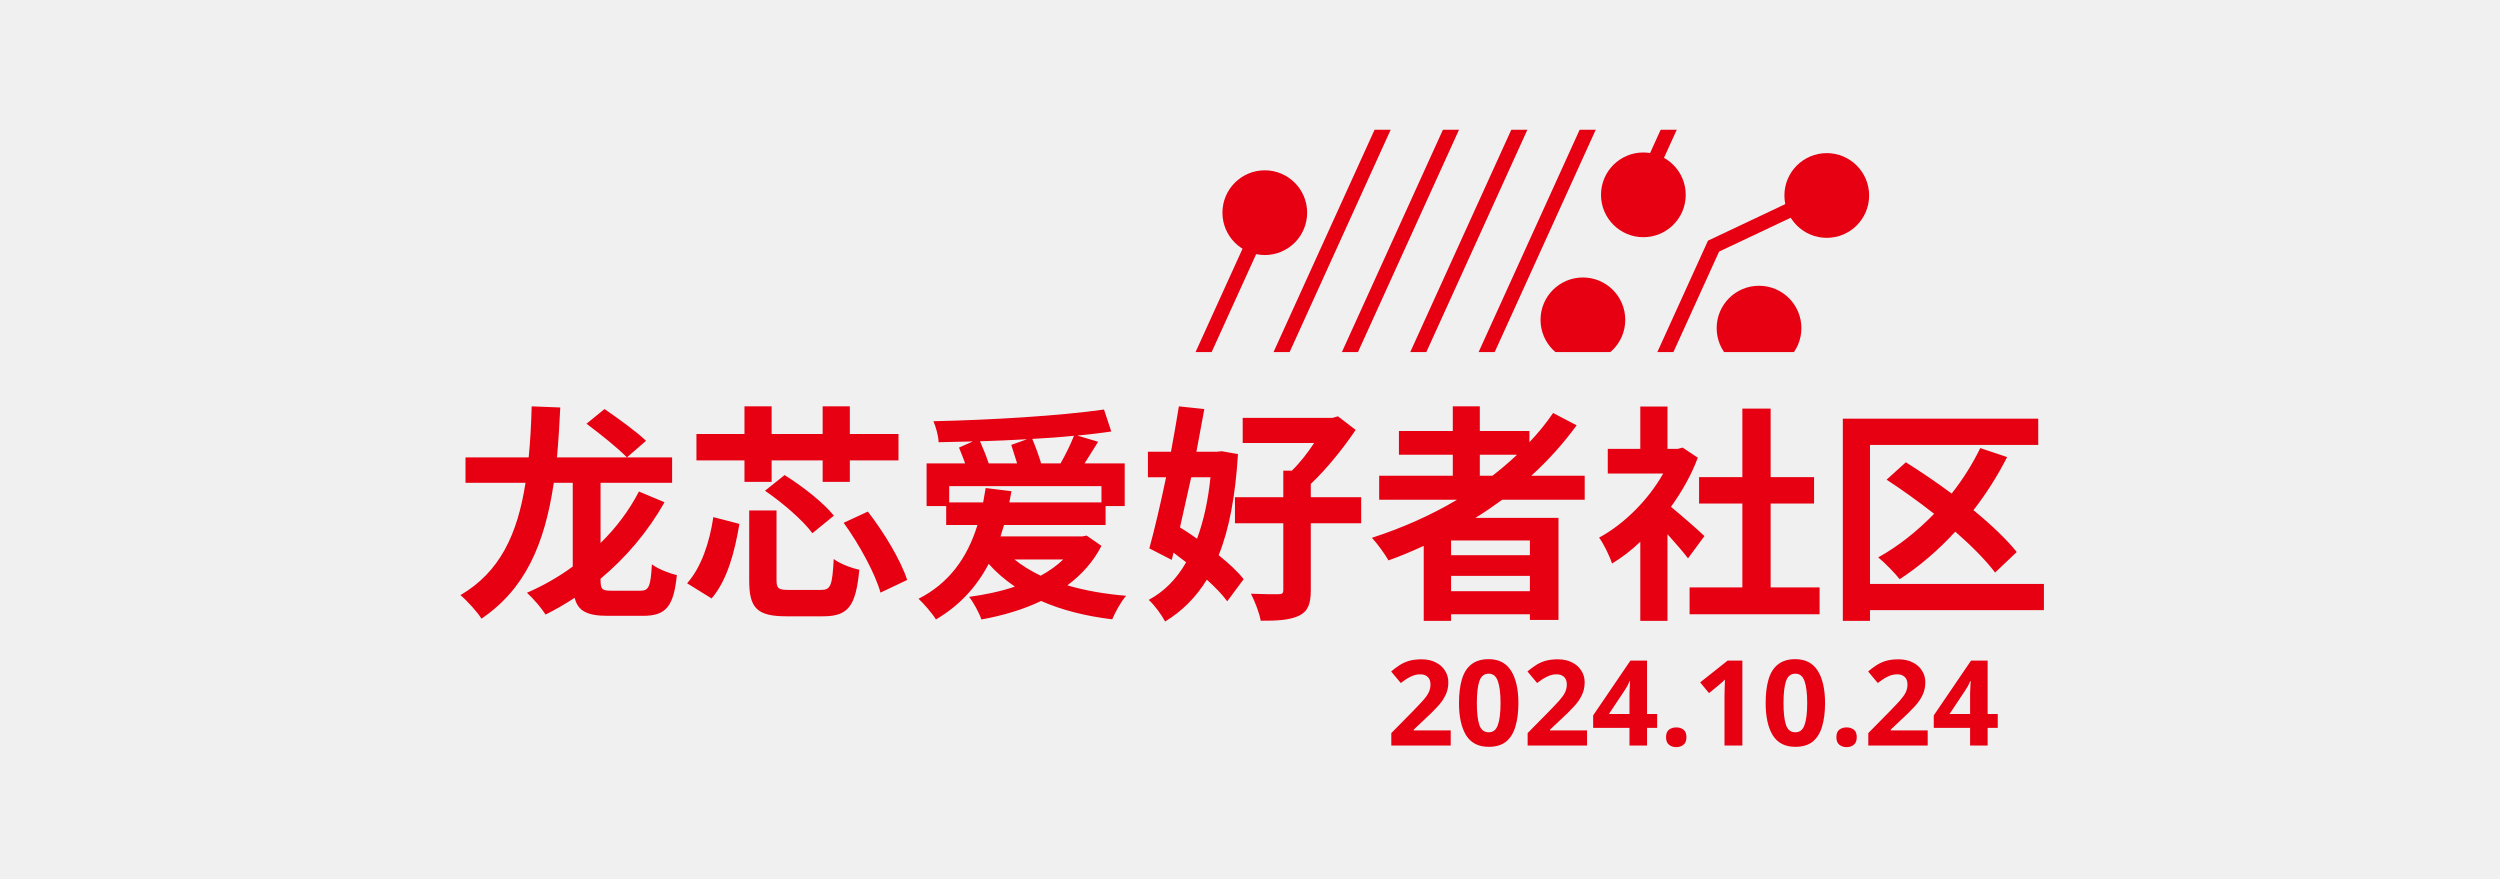
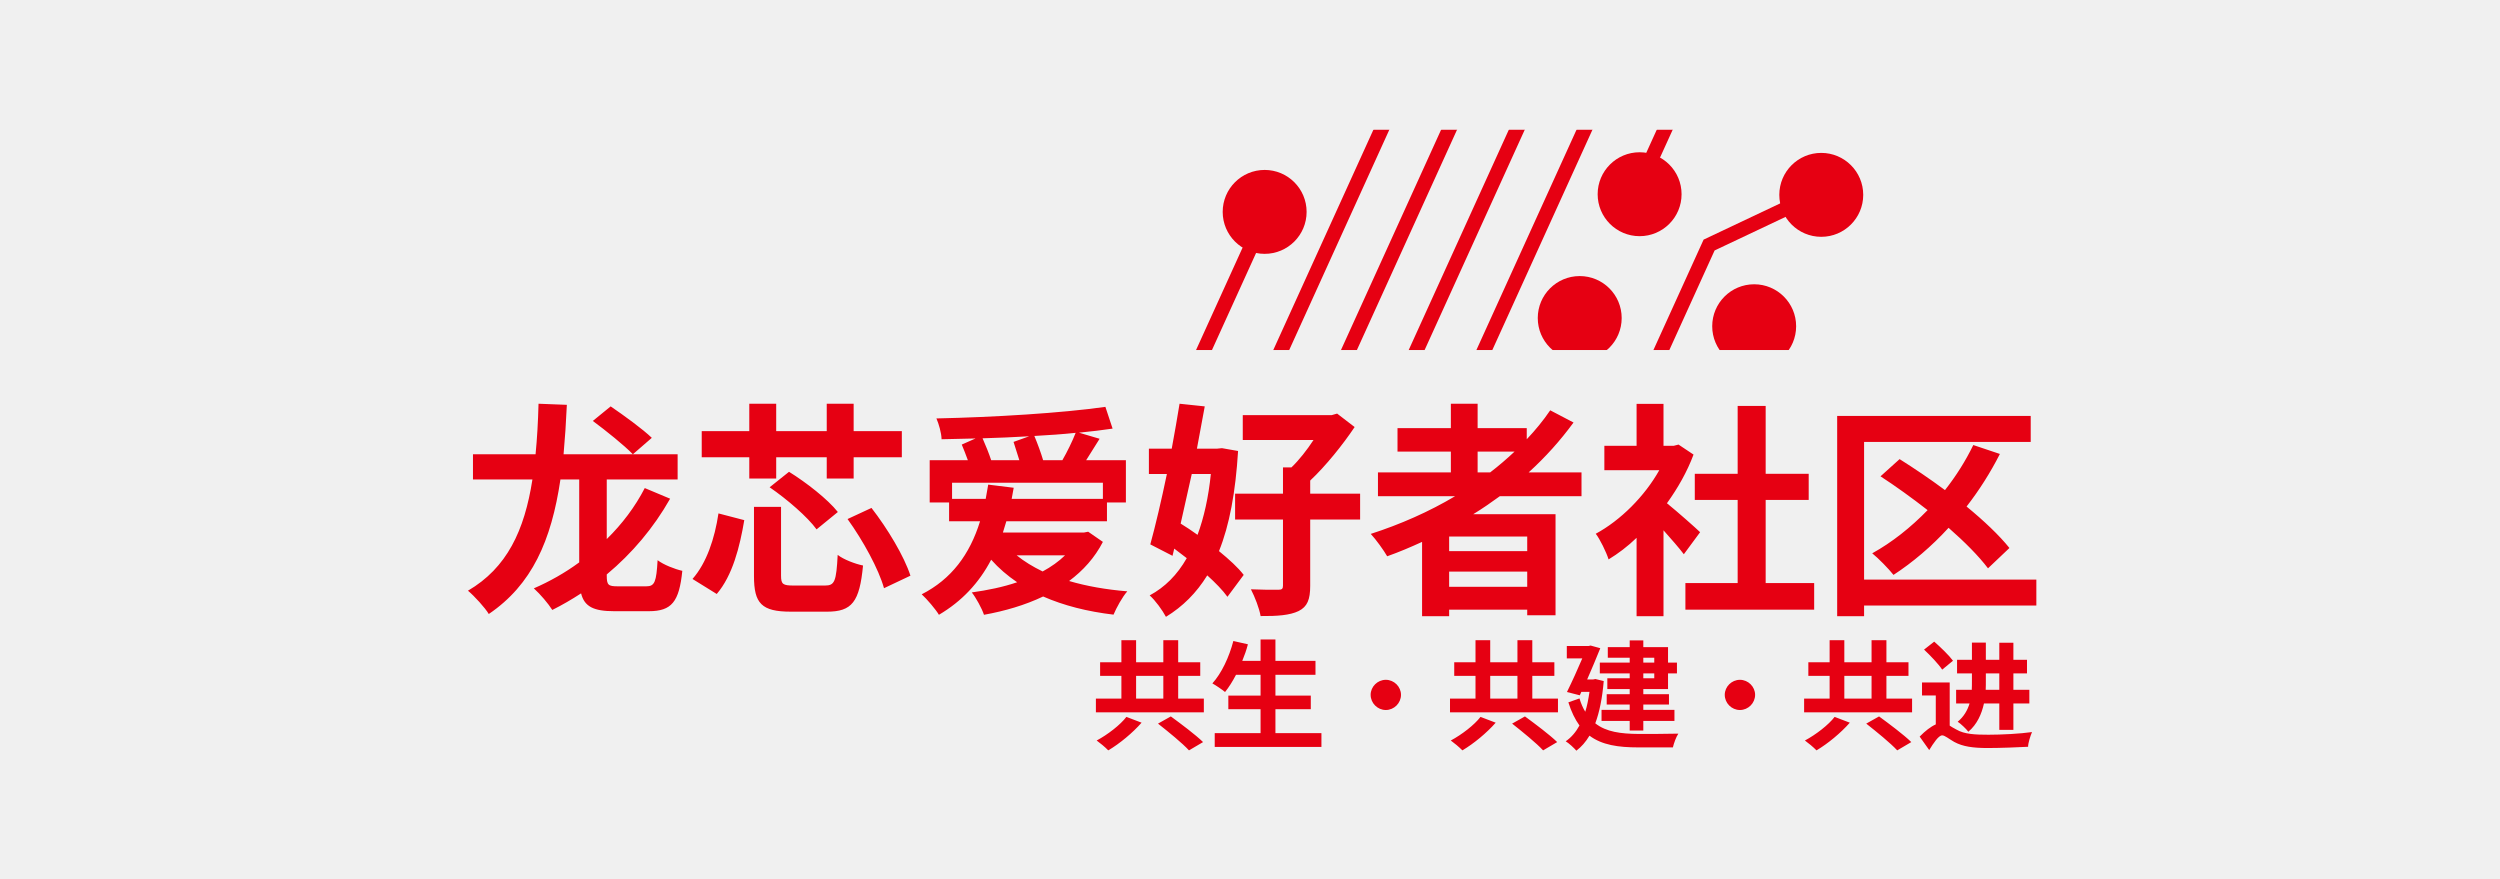
<svg xmlns="http://www.w3.org/2000/svg" width="1024" height="360" viewBox="0 0 270.933 95.25" version="1.1" id="svg1" xml:space="preserve">
  <defs id="defs1">
    <rect x="138.829" y="384.296" width="736.399" height="396.368" id="rect62" />
    <filter id="mask-powermask-path-effect79_inverse" style="color-interpolation-filters:sRGB" height="100" width="100" x="-50" y="-50">
      <feColorMatrix id="mask-powermask-path-effect79_primitive1" values="1" type="saturate" result="fbSourceGraphic" />
      <feColorMatrix id="mask-powermask-path-effect79_primitive2" values="-1 0 0 0 1 0 -1 0 0 1 0 0 -1 0 1 0 0 0 1 0 " in="fbSourceGraphic" />
    </filter>
    <mask maskUnits="userSpaceOnUse" id="mask131">
      <g id="g143">
        <path style="fill:none;fill-opacity:1;stroke:#ffffff;stroke-width:1.587;stroke-linecap:square;stroke-dasharray:none;stroke-opacity:1" d="M 202.101,-30.425 174.448,30.416" id="path131" />
        <g id="g142" transform="translate(-3.011407,-44.41825)">
          <path style="fill:none;fill-opacity:1;stroke:#ffffff;stroke-width:1.587;stroke-linecap:square;stroke-dasharray:none;stroke-opacity:1" d="M 136.624,77.873 112.918,130.03" id="path132" />
          <g id="g134" transform="translate(45.07684,-61.33571)" style="stroke:#ffffff;stroke-opacity:1">
            <path style="fill:none;fill-opacity:1;stroke:#ffffff;stroke-width:1.587;stroke-linecap:square;stroke-dasharray:none;stroke-opacity:1" d="m 132.113,101.148 -25.026,55.062 12.465,33.237" id="path133" />
            <path style="fill:none;fill-opacity:1;stroke:#ffffff;stroke-width:1.587;stroke-linecap:square;stroke-dasharray:none;stroke-opacity:1" d="m 139.521,101.148 -25.026,55.062 12.465,33.237" id="path134" />
          </g>
          <path style="fill:none;fill-opacity:1;stroke:#ffffff;stroke-width:1.587;stroke-linecap:square;stroke-dasharray:none;stroke-opacity:1" d="m 162.373,39.812 -25.026,55.062 12.465,33.237" id="path135" />
          <path style="fill:none;fill-opacity:1;stroke:#ffffff;stroke-width:1.587;stroke-linecap:square;stroke-dasharray:none;stroke-opacity:1" d="m 169.781,39.812 -25.026,55.062 12.465,33.237" id="path136" />
          <path id="path137" style="fill:#ffffff;fill-opacity:1;stroke-width:1.826;stroke-linecap:square" d="m 141.616,76.475 a 4.591,4.591 0 0 1 -4.591,4.591 4.591,4.591 0 0 1 -4.591,-4.591 4.591,4.591 0 0 1 4.591,-4.591 4.591,4.591 0 0 1 4.591,4.591 z" />
          <path id="path138" style="fill:#ffffff;fill-opacity:1;stroke-width:1.826;stroke-linecap:square" d="m 195.178,88.986 a 4.591,4.591 0 0 1 -4.591,4.591 4.591,4.591 0 0 1 -4.591,-4.591 4.591,4.591 0 0 1 4.591,-4.591 4.591,4.591 0 0 1 4.591,4.591 z" />
          <path id="path139" style="fill:#ffffff;fill-opacity:1;stroke-width:1.826;stroke-linecap:square" d="m 182.643,74.541 a 4.591,4.591 0 0 1 -4.591,4.591 4.591,4.591 0 0 1 -4.591,-4.591 4.591,4.591 0 0 1 4.591,-4.591 4.591,4.591 0 0 1 4.591,4.591 z" />
          <path id="path140" style="fill:#ffffff;fill-opacity:1;stroke-width:1.826;stroke-linecap:square" d="m 176.09,88.088 a 4.591,4.591 0 0 1 -4.591,4.591 4.591,4.591 0 0 1 -4.591,-4.591 4.591,4.591 0 0 1 4.591,-4.591 4.591,4.591 0 0 1 4.591,4.591 z" />
          <path id="path141" style="fill:#ffffff;fill-opacity:1;stroke-width:1.826;stroke-linecap:square" d="m 202.519,74.611 a 4.591,4.591 0 0 1 -4.591,4.591 4.591,4.591 0 0 1 -4.591,-4.591 4.591,4.591 0 0 1 4.591,-4.591 4.591,4.591 0 0 1 4.591,4.591 z" />
          <path style="fill:none;fill-opacity:1;stroke:#ffffff;stroke-width:1.587;stroke-linecap:square;stroke-dasharray:none;stroke-opacity:1" d="m 196.692,74.88 -11.036,5.221 -23.405,51.494" id="path142" />
        </g>
      </g>
    </mask>
    <filter id="mask-powermask-path-effect156_inverse" style="color-interpolation-filters:sRGB" height="100" width="100" x="-50" y="-50">
      <feColorMatrix id="mask-powermask-path-effect156_primitive1" values="1" type="saturate" result="fbSourceGraphic" />
      <feColorMatrix id="mask-powermask-path-effect156_primitive2" values="-1 0 0 0 1 0 -1 0 0 1 0 0 -1 0 1 0 0 0 1 0 " in="fbSourceGraphic" />
    </filter>
    <mask maskUnits="userSpaceOnUse" id="mask-powermask-path-effect167">
      <g id="g167">
        <path style="fill:none;fill-opacity:1;stroke:#808080;stroke-width:1.587;stroke-linecap:square;stroke-dasharray:none;stroke-opacity:1" d="m 213.355,130.252 -27.653,60.841" id="path156" />
        <path style="fill:none;fill-opacity:1;stroke:#808080;stroke-width:1.587;stroke-linecap:square;stroke-dasharray:none;stroke-opacity:1" d="m 144.867,194.132 -23.706,52.157" id="path157" />
        <path style="fill:none;fill-opacity:1;stroke:#808080;stroke-width:1.587;stroke-linecap:square;stroke-dasharray:none;stroke-opacity:1" d="M 185.433,156.071 160.406,211.134 172.871,244.37" id="path158" />
        <path style="fill:none;fill-opacity:1;stroke:#808080;stroke-width:1.587;stroke-linecap:square;stroke-dasharray:none;stroke-opacity:1" d="m 192.841,156.071 -25.026,55.062 12.465,33.237" id="path159" />
        <path style="fill:none;fill-opacity:1;stroke:#808080;stroke-width:1.587;stroke-linecap:square;stroke-dasharray:none;stroke-opacity:1" d="m 170.616,156.071 -25.026,55.062 12.465,33.237" id="path160" />
        <path style="fill:none;fill-opacity:1;stroke:#808080;stroke-width:1.587;stroke-linecap:square;stroke-dasharray:none;stroke-opacity:1" d="m 178.024,156.071 -25.026,55.062 12.465,33.237" id="path161" />
        <path id="path162" style="fill:#808080;fill-opacity:1;stroke-width:1.826;stroke-linecap:square" d="m 149.859,192.734 a 4.591,4.591 0 0 1 -4.591,4.591 4.591,4.591 0 0 1 -4.591,-4.591 4.591,4.591 0 0 1 4.591,-4.591 4.591,4.591 0 0 1 4.591,4.591 z" />
        <path id="path163" style="fill:#808080;fill-opacity:1;stroke-width:1.826;stroke-linecap:square" d="m 203.421,205.245 a 4.591,4.591 0 0 1 -4.591,4.591 4.591,4.591 0 0 1 -4.591,-4.591 4.591,4.591 0 0 1 4.591,-4.591 4.591,4.591 0 0 1 4.591,4.591 z" />
        <path id="path164" style="fill:#808080;fill-opacity:1;stroke-width:1.826;stroke-linecap:square" d="m 190.886,190.8 a 4.591,4.591 0 0 1 -4.591,4.591 4.591,4.591 0 0 1 -4.591,-4.591 4.591,4.591 0 0 1 4.591,-4.591 4.591,4.591 0 0 1 4.591,4.591 z" />
        <path id="path165" style="fill:#808080;fill-opacity:1;stroke-width:1.826;stroke-linecap:square" d="m 184.333,204.347 a 4.591,4.591 0 0 1 -4.591,4.591 4.591,4.591 0 0 1 -4.591,-4.591 4.591,4.591 0 0 1 4.591,-4.591 4.591,4.591 0 0 1 4.591,4.591 z" />
        <path id="path166" style="fill:#808080;fill-opacity:1;stroke-width:1.826;stroke-linecap:square" d="m 210.762,190.87 a 4.591,4.591 0 0 1 -4.591,4.591 4.591,4.591 0 0 1 -4.591,-4.591 4.591,4.591 0 0 1 4.591,-4.591 4.591,4.591 0 0 1 4.591,4.591 z" />
        <path style="fill:none;fill-opacity:1;stroke:#808080;stroke-width:1.587;stroke-linecap:square;stroke-dasharray:none;stroke-opacity:1" d="m 204.934,191.138 -11.036,5.221 -23.405,51.494" id="path167" />
      </g>
    </mask>
    <mask maskUnits="userSpaceOnUse" id="mask131-2">
      <g id="g143-5">
        <path style="fill:none;fill-opacity:1;stroke:#ffffff;stroke-width:1.587;stroke-linecap:square;stroke-dasharray:none;stroke-opacity:1" d="M 202.101,-30.425 174.448,30.416" id="path131-4" />
        <g id="g142-0" transform="translate(-3.011407,-44.41825)">
          <path style="fill:none;fill-opacity:1;stroke:#ffffff;stroke-width:1.587;stroke-linecap:square;stroke-dasharray:none;stroke-opacity:1" d="M 136.624,77.873 112.918,130.03" id="path132-5" />
          <g id="g134-9" transform="translate(45.07684,-61.33571)" style="stroke:#ffffff;stroke-opacity:1">
            <path style="fill:none;fill-opacity:1;stroke:#ffffff;stroke-width:1.587;stroke-linecap:square;stroke-dasharray:none;stroke-opacity:1" d="m 132.113,101.148 -25.026,55.062 12.465,33.237" id="path133-4" />
            <path style="fill:none;fill-opacity:1;stroke:#ffffff;stroke-width:1.587;stroke-linecap:square;stroke-dasharray:none;stroke-opacity:1" d="m 139.521,101.148 -25.026,55.062 12.465,33.237" id="path134-6" />
          </g>
          <path style="fill:none;fill-opacity:1;stroke:#ffffff;stroke-width:1.587;stroke-linecap:square;stroke-dasharray:none;stroke-opacity:1" d="m 162.373,39.812 -25.026,55.062 12.465,33.237" id="path135-9" />
          <path style="fill:none;fill-opacity:1;stroke:#ffffff;stroke-width:1.587;stroke-linecap:square;stroke-dasharray:none;stroke-opacity:1" d="m 169.781,39.812 -25.026,55.062 12.465,33.237" id="path136-2" />
          <path id="path137-2" style="fill:#ffffff;fill-opacity:1;stroke-width:1.826;stroke-linecap:square" d="m 141.616,76.475 a 4.591,4.591 0 0 1 -4.591,4.591 4.591,4.591 0 0 1 -4.591,-4.591 4.591,4.591 0 0 1 4.591,-4.591 4.591,4.591 0 0 1 4.591,4.591 z" />
          <path id="path138-4" style="fill:#ffffff;fill-opacity:1;stroke-width:1.826;stroke-linecap:square" d="m 195.178,88.986 a 4.591,4.591 0 0 1 -4.591,4.591 4.591,4.591 0 0 1 -4.591,-4.591 4.591,4.591 0 0 1 4.591,-4.591 4.591,4.591 0 0 1 4.591,4.591 z" />
          <path id="path139-7" style="fill:#ffffff;fill-opacity:1;stroke-width:1.826;stroke-linecap:square" d="m 182.643,74.541 a 4.591,4.591 0 0 1 -4.591,4.591 4.591,4.591 0 0 1 -4.591,-4.591 4.591,4.591 0 0 1 4.591,-4.591 4.591,4.591 0 0 1 4.591,4.591 z" />
          <path id="path140-7" style="fill:#ffffff;fill-opacity:1;stroke-width:1.826;stroke-linecap:square" d="m 176.09,88.088 a 4.591,4.591 0 0 1 -4.591,4.591 4.591,4.591 0 0 1 -4.591,-4.591 4.591,4.591 0 0 1 4.591,-4.591 4.591,4.591 0 0 1 4.591,4.591 z" />
          <path id="path141-5" style="fill:#ffffff;fill-opacity:1;stroke-width:1.826;stroke-linecap:square" d="m 202.519,74.611 a 4.591,4.591 0 0 1 -4.591,4.591 4.591,4.591 0 0 1 -4.591,-4.591 4.591,4.591 0 0 1 4.591,-4.591 4.591,4.591 0 0 1 4.591,4.591 z" />
          <path style="fill:none;fill-opacity:1;stroke:#ffffff;stroke-width:1.587;stroke-linecap:square;stroke-dasharray:none;stroke-opacity:1" d="m 196.692,74.88 -11.036,5.221 -23.405,51.494" id="path142-4" />
        </g>
      </g>
    </mask>
    <clipPath clipPathUnits="userSpaceOnUse" id="clipPath169">
      <rect style="display:block;fill:#ffffff;fill-opacity:1;stroke:none;stroke-width:1.355;stroke-linecap:round" id="rect169" width="190.5" height="48.646" x="34.892" y="47.185" />
    </clipPath>
    <clipPath clipPathUnits="userSpaceOnUse" id="clipPath169-7">
      <rect style="display:none;fill:#ffffff;fill-opacity:1;stroke:none;stroke-width:1.355;stroke-linecap:round" id="rect169-8" width="190.5" height="48.646" x="34.892" y="47.185" d="M 34.892,47.185 H 225.392 V 95.831 H 34.892 Z" />
      <path id="lpe_path-effect169" style="fill:#ffffff;fill-opacity:1;stroke:none;stroke-width:1.355;stroke-linecap:round" class="powerclip" d="m 104.907,18.07 h 102.194 V 92.177 H 104.907 Z M 34.892,47.185 V 95.831 H 225.392 V 47.185 Z" />
    </clipPath>
    <mask maskUnits="userSpaceOnUse" id="mask131-2-6">
      <g id="g143-5-8">
        <path style="fill:none;fill-opacity:1;stroke:#ffffff;stroke-width:1.587;stroke-linecap:square;stroke-dasharray:none;stroke-opacity:1" d="M 202.101,-30.425 174.448,30.416" id="path131-4-8" />
        <g id="g142-0-4" transform="translate(-3.011407,-44.41825)">
          <path style="fill:none;fill-opacity:1;stroke:#ffffff;stroke-width:1.587;stroke-linecap:square;stroke-dasharray:none;stroke-opacity:1" d="M 136.624,77.873 112.918,130.03" id="path132-5-3" />
          <g id="g134-9-1" transform="translate(45.07684,-61.33571)" style="stroke:#ffffff;stroke-opacity:1">
            <path style="fill:none;fill-opacity:1;stroke:#ffffff;stroke-width:1.587;stroke-linecap:square;stroke-dasharray:none;stroke-opacity:1" d="m 132.113,101.148 -25.026,55.062 12.465,33.237" id="path133-4-4" />
            <path style="fill:none;fill-opacity:1;stroke:#ffffff;stroke-width:1.587;stroke-linecap:square;stroke-dasharray:none;stroke-opacity:1" d="m 139.521,101.148 -25.026,55.062 12.465,33.237" id="path134-6-9" />
          </g>
          <path style="fill:none;fill-opacity:1;stroke:#ffffff;stroke-width:1.587;stroke-linecap:square;stroke-dasharray:none;stroke-opacity:1" d="m 162.373,39.812 -25.026,55.062 12.465,33.237" id="path135-9-2" />
          <path style="fill:none;fill-opacity:1;stroke:#ffffff;stroke-width:1.587;stroke-linecap:square;stroke-dasharray:none;stroke-opacity:1" d="m 169.781,39.812 -25.026,55.062 12.465,33.237" id="path136-2-0" />
          <path id="path137-2-6" style="fill:#ffffff;fill-opacity:1;stroke-width:1.826;stroke-linecap:square" d="m 141.616,76.475 a 4.591,4.591 0 0 1 -4.591,4.591 4.591,4.591 0 0 1 -4.591,-4.591 4.591,4.591 0 0 1 4.591,-4.591 4.591,4.591 0 0 1 4.591,4.591 z" />
          <path id="path138-4-8" style="fill:#ffffff;fill-opacity:1;stroke-width:1.826;stroke-linecap:square" d="m 195.178,88.986 a 4.591,4.591 0 0 1 -4.591,4.591 4.591,4.591 0 0 1 -4.591,-4.591 4.591,4.591 0 0 1 4.591,-4.591 4.591,4.591 0 0 1 4.591,4.591 z" />
          <path id="path139-7-9" style="fill:#ffffff;fill-opacity:1;stroke-width:1.826;stroke-linecap:square" d="m 182.643,74.541 a 4.591,4.591 0 0 1 -4.591,4.591 4.591,4.591 0 0 1 -4.591,-4.591 4.591,4.591 0 0 1 4.591,-4.591 4.591,4.591 0 0 1 4.591,4.591 z" />
          <path id="path140-7-2" style="fill:#ffffff;fill-opacity:1;stroke-width:1.826;stroke-linecap:square" d="m 176.09,88.088 a 4.591,4.591 0 0 1 -4.591,4.591 4.591,4.591 0 0 1 -4.591,-4.591 4.591,4.591 0 0 1 4.591,-4.591 4.591,4.591 0 0 1 4.591,4.591 z" />
          <path id="path141-5-6" style="fill:#ffffff;fill-opacity:1;stroke-width:1.826;stroke-linecap:square" d="m 202.519,74.611 a 4.591,4.591 0 0 1 -4.591,4.591 4.591,4.591 0 0 1 -4.591,-4.591 4.591,4.591 0 0 1 4.591,-4.591 4.591,4.591 0 0 1 4.591,4.591 z" />
          <path style="fill:none;fill-opacity:1;stroke:#ffffff;stroke-width:1.587;stroke-linecap:square;stroke-dasharray:none;stroke-opacity:1" d="m 196.692,74.88 -11.036,5.221 -23.405,51.494" id="path142-4-6" />
        </g>
      </g>
    </mask>
    <clipPath clipPathUnits="userSpaceOnUse" id="clipath_lpe_path-effect169-4">
-       <rect style="display:none;fill:#ffffff;fill-opacity:1;stroke:none;stroke-width:1.355;stroke-linecap:round" id="rect1" width="190.5" height="48.646" x="34.892" y="47.185" d="M 34.892,47.185 H 225.392 V 95.831 H 34.892 Z" />
-       <path id="lpe_path-effect169-4" style="fill:#ffffff;fill-opacity:1;stroke:none;stroke-width:1.355;stroke-linecap:round" class="powerclip" d="m 104.907,18.07 h 102.194 V 92.177 H 104.907 Z M 34.892,47.185 V 95.831 H 225.392 V 47.185 Z" />
+       <rect style="display:block;fill:#ffffff;fill-opacity:1;stroke:none;stroke-width:1.355;stroke-linecap:round" id="rect1" width="190.5" height="48.646" x="34.892" y="47.185" />
+     </clipPath>
+     <clipPath clipPathUnits="userSpaceOnUse" id="clipPath169-75">
+       <rect style="display:none;fill:#ffffff;fill-opacity:1;stroke:none;stroke-width:1.355;stroke-linecap:round" id="rect169-3" width="190.5" height="48.646" x="34.892" y="47.185" d="M 34.892,47.185 H 225.392 V 95.831 H 34.892 Z" />
+       <path id="lpe_path-effect169-5" style="fill:#ffffff;fill-opacity:1;stroke:none;stroke-width:1.355;stroke-linecap:round" class="powerclip" d="m 104.907,18.07 h 102.194 V 92.177 H 104.907 Z M 34.892,47.185 V 95.831 H 225.392 V 47.185 Z" />
+     </clipPath>
+     <mask maskUnits="userSpaceOnUse" id="mask131-2-62">
+       <g id="g143-5-9">
+         <path style="fill:none;fill-opacity:1;stroke:#ffffff;stroke-width:1.587;stroke-linecap:square;stroke-dasharray:none;stroke-opacity:1" d="M 202.101,-30.425 174.448,30.416" id="path131-4-1" />
+         <g id="g142-0-2" transform="translate(-3.011407,-44.41825)">
+           <path style="fill:none;fill-opacity:1;stroke:#ffffff;stroke-width:1.587;stroke-linecap:square;stroke-dasharray:none;stroke-opacity:1" d="M 136.624,77.873 112.918,130.03" id="path132-5-7" />
+           <g id="g134-9-0" transform="translate(45.07684,-61.33571)" style="stroke:#ffffff;stroke-opacity:1">
+             <path style="fill:none;fill-opacity:1;stroke:#ffffff;stroke-width:1.587;stroke-linecap:square;stroke-dasharray:none;stroke-opacity:1" d="m 132.113,101.148 -25.026,55.062 12.465,33.237" id="path133-4-9" />
+             <path style="fill:none;fill-opacity:1;stroke:#ffffff;stroke-width:1.587;stroke-linecap:square;stroke-dasharray:none;stroke-opacity:1" d="m 139.521,101.148 -25.026,55.062 12.465,33.237" id="path134-6-3" />
+           </g>
+           <path style="fill:none;fill-opacity:1;stroke:#ffffff;stroke-width:1.587;stroke-linecap:square;stroke-dasharray:none;stroke-opacity:1" d="m 162.373,39.812 -25.026,55.062 12.465,33.237" id="path135-9-6" />
+           <path style="fill:none;fill-opacity:1;stroke:#ffffff;stroke-width:1.587;stroke-linecap:square;stroke-dasharray:none;stroke-opacity:1" d="m 169.781,39.812 -25.026,55.062 12.465,33.237" id="path136-2-06" />
+           <path id="path137-2-2" style="fill:#ffffff;fill-opacity:1;stroke-width:1.826;stroke-linecap:square" d="m 141.616,76.475 a 4.591,4.591 0 0 1 -4.591,4.591 4.591,4.591 0 0 1 -4.591,-4.591 4.591,4.591 0 0 1 4.591,-4.591 4.591,4.591 0 0 1 4.591,4.591 z" />
+           <path id="path138-4-6" style="fill:#ffffff;fill-opacity:1;stroke-width:1.826;stroke-linecap:square" d="m 195.178,88.986 a 4.591,4.591 0 0 1 -4.591,4.591 4.591,4.591 0 0 1 -4.591,-4.591 4.591,4.591 0 0 1 4.591,-4.591 4.591,4.591 0 0 1 4.591,4.591 z" />
+           <path id="path139-7-1" style="fill:#ffffff;fill-opacity:1;stroke-width:1.826;stroke-linecap:square" d="m 182.643,74.541 a 4.591,4.591 0 0 1 -4.591,4.591 4.591,4.591 0 0 1 -4.591,-4.591 4.591,4.591 0 0 1 4.591,-4.591 4.591,4.591 0 0 1 4.591,4.591 z" />
+           <path id="path140-7-8" style="fill:#ffffff;fill-opacity:1;stroke-width:1.826;stroke-linecap:square" d="m 176.09,88.088 a 4.591,4.591 0 0 1 -4.591,4.591 4.591,4.591 0 0 1 -4.591,-4.591 4.591,4.591 0 0 1 4.591,-4.591 4.591,4.591 0 0 1 4.591,4.591 z" />
+           <path id="path141-5-7" style="fill:#ffffff;fill-opacity:1;stroke-width:1.826;stroke-linecap:square" d="m 202.519,74.611 a 4.591,4.591 0 0 1 -4.591,4.591 4.591,4.591 0 0 1 -4.591,-4.591 4.591,4.591 0 0 1 4.591,-4.591 4.591,4.591 0 0 1 4.591,4.591 z" />
+           <path style="fill:none;fill-opacity:1;stroke:#ffffff;stroke-width:1.587;stroke-linecap:square;stroke-dasharray:none;stroke-opacity:1" d="m 196.692,74.88 -11.036,5.221 -23.405,51.494" id="path142-4-9" />
+         </g>
+       </g>
+     </mask>
+     <clipPath clipPathUnits="userSpaceOnUse" id="clipath_lpe_path-effect169-2">
+       <rect style="display:none;fill:#ffffff;fill-opacity:1;stroke:none;stroke-width:1.355;stroke-linecap:round" id="rect2" width="190.5" height="48.646" x="34.892" y="47.185" d="M 34.892,47.185 H 225.392 V 95.831 H 34.892 Z" />
+       <path id="lpe_path-effect169-2" style="fill:#ffffff;fill-opacity:1;stroke:none;stroke-width:1.355;stroke-linecap:round" class="powerclip" d="m 104.907,18.07 h 102.194 V 92.177 H 104.907 Z M 34.892,47.185 V 95.831 H 225.392 V 47.185 Z" />
    </clipPath>
  </defs>
  <g id="layer1">
    <text xml:space="preserve" transform="scale(0.2645833)" id="text62" style="font-style:normal;font-variant:normal;font-weight:normal;font-stretch:normal;font-size:85.333px;font-family:'Noto Sans CJK SC';-inkscape-font-specification:'Noto Sans CJK SC';text-align:start;writing-mode:lr-tb;direction:ltr;white-space:pre;shape-inside:url(#rect62);display:inline;fill:none;fill-opacity:1;stroke:#e60012;stroke-width:7.559;stroke-linecap:round;stroke-dasharray:none;stroke-opacity:1" />
  </g>
  <g id="layer2">
-     <g id="g12-9" transform="matrix(1.095656,0,0,1.095656,-34.99665,-134.0218)" style="fill:#e60012;fill-opacity:1">
-       <g id="g170" transform="translate(-5.270187,-6.164306)">
-         <path style="fill:#e60012;fill-opacity:1;stroke:none;stroke-width:1.747;stroke-linecap:round" id="rect1-2" width="211.667" height="72.76" x="11.778" y="23.07" mask="url(#mask131-2-6)" transform="matrix(0.9126949,0,0,0.9126949,40.00058,120.264)" clip-path="url(#clipath_lpe_path-effect169-4)" d="M 11.778,23.07 H 223.444 V 95.831 H 11.778 Z" />
-         <text xml:space="preserve" style="font-size:22.578px;text-align:start;writing-mode:lr-tb;direction:ltr;text-anchor:start;fill:#e60012;fill-opacity:1;stroke:#e60012;stroke-width:10;stroke-linecap:round;stroke-dasharray:none;stroke-opacity:1" x="82.19" y="187.867" id="text60-3">
-           <tspan id="tspan60-68" style="font-style:normal;font-variant:normal;font-weight:630;font-stretch:normal;font-size:22.578px;font-family:'MiSans VF';-inkscape-font-specification:'MiSans VF weight=630';fill:#e60012;fill-opacity:1;stroke:none;stroke-width:10" x="82.19" y="187.867">龙芯爱好者社区</tspan>
+     <g id="g12-9-3" transform="matrix(1.085208,0,0,1.085208,-33.37103,-132.6093)" style="fill:#e60012;fill-opacity:1">
+       <g id="g170-7" transform="translate(-5.270187,-6.164306)">
+         <path style="fill:#e60012;fill-opacity:1;stroke:none;stroke-width:1.747;stroke-linecap:round" id="rect1-2-5" width="211.667" height="72.76" x="11.778" y="23.07" mask="url(#mask131-2-62)" transform="matrix(0.9126949,0,0,0.9126949,40.00058,120.264)" clip-path="url(#clipath_lpe_path-effect169-2)" d="M 11.778,23.07 H 223.444 V 95.831 H 11.778 Z" />
+         <text xml:space="preserve" style="font-size:22.578px;text-align:start;writing-mode:lr-tb;direction:ltr;text-anchor:start;fill:#e60012;fill-opacity:1;stroke:#e60012;stroke-width:10;stroke-linecap:round;stroke-dasharray:none;stroke-opacity:1" x="82.19" y="187.867" id="text60-3-9">
+           <tspan id="tspan60-68-2" style="font-style:normal;font-variant:normal;font-weight:630;font-stretch:normal;font-size:22.578px;font-family:'MiSans VF';-inkscape-font-specification:'MiSans VF weight=630';fill:#e60012;fill-opacity:1;stroke:none;stroke-width:10" x="82.19" y="187.867">龙芯爱好者社区</tspan>
        </text>
-         <text xml:space="preserve" style="font-style:normal;font-variant:normal;font-weight:630;font-stretch:normal;font-size:11.788px;font-family:'MiSans VF';-inkscape-font-specification:'MiSans VF weight=630';text-align:start;writing-mode:lr-tb;direction:ltr;text-anchor:start;fill:#e60012;fill-opacity:1;stroke:none;stroke-width:3.038;stroke-linecap:round" x="174.358" y="202.231" id="text1-02">
-           <tspan id="tspan1-1" style="font-size:11.788px;fill:#e60012;fill-opacity:1;stroke-width:3.038" x="174.358" y="202.231">2024.10.24</tspan>
+         <text xml:space="preserve" style="font-style:normal;font-variant:normal;font-weight:630;font-stretch:normal;font-size:11.788px;font-family:'MiSans VF';-inkscape-font-specification:'MiSans VF weight=630';text-align:start;writing-mode:lr-tb;direction:ltr;text-anchor:start;fill:#e60012;fill-opacity:1;stroke:none;stroke-width:3.038;stroke-linecap:round" x="144.944" y="202.231" id="text1-02-2">
+           <tspan id="tspan1-1-8" style="font-size:11.788px;fill:#e60012;fill-opacity:1;stroke-width:3.038" x="144.944" y="202.231">共生・共建・共进</tspan>
        </text>
      </g>
    </g>
  </g>
</svg>
